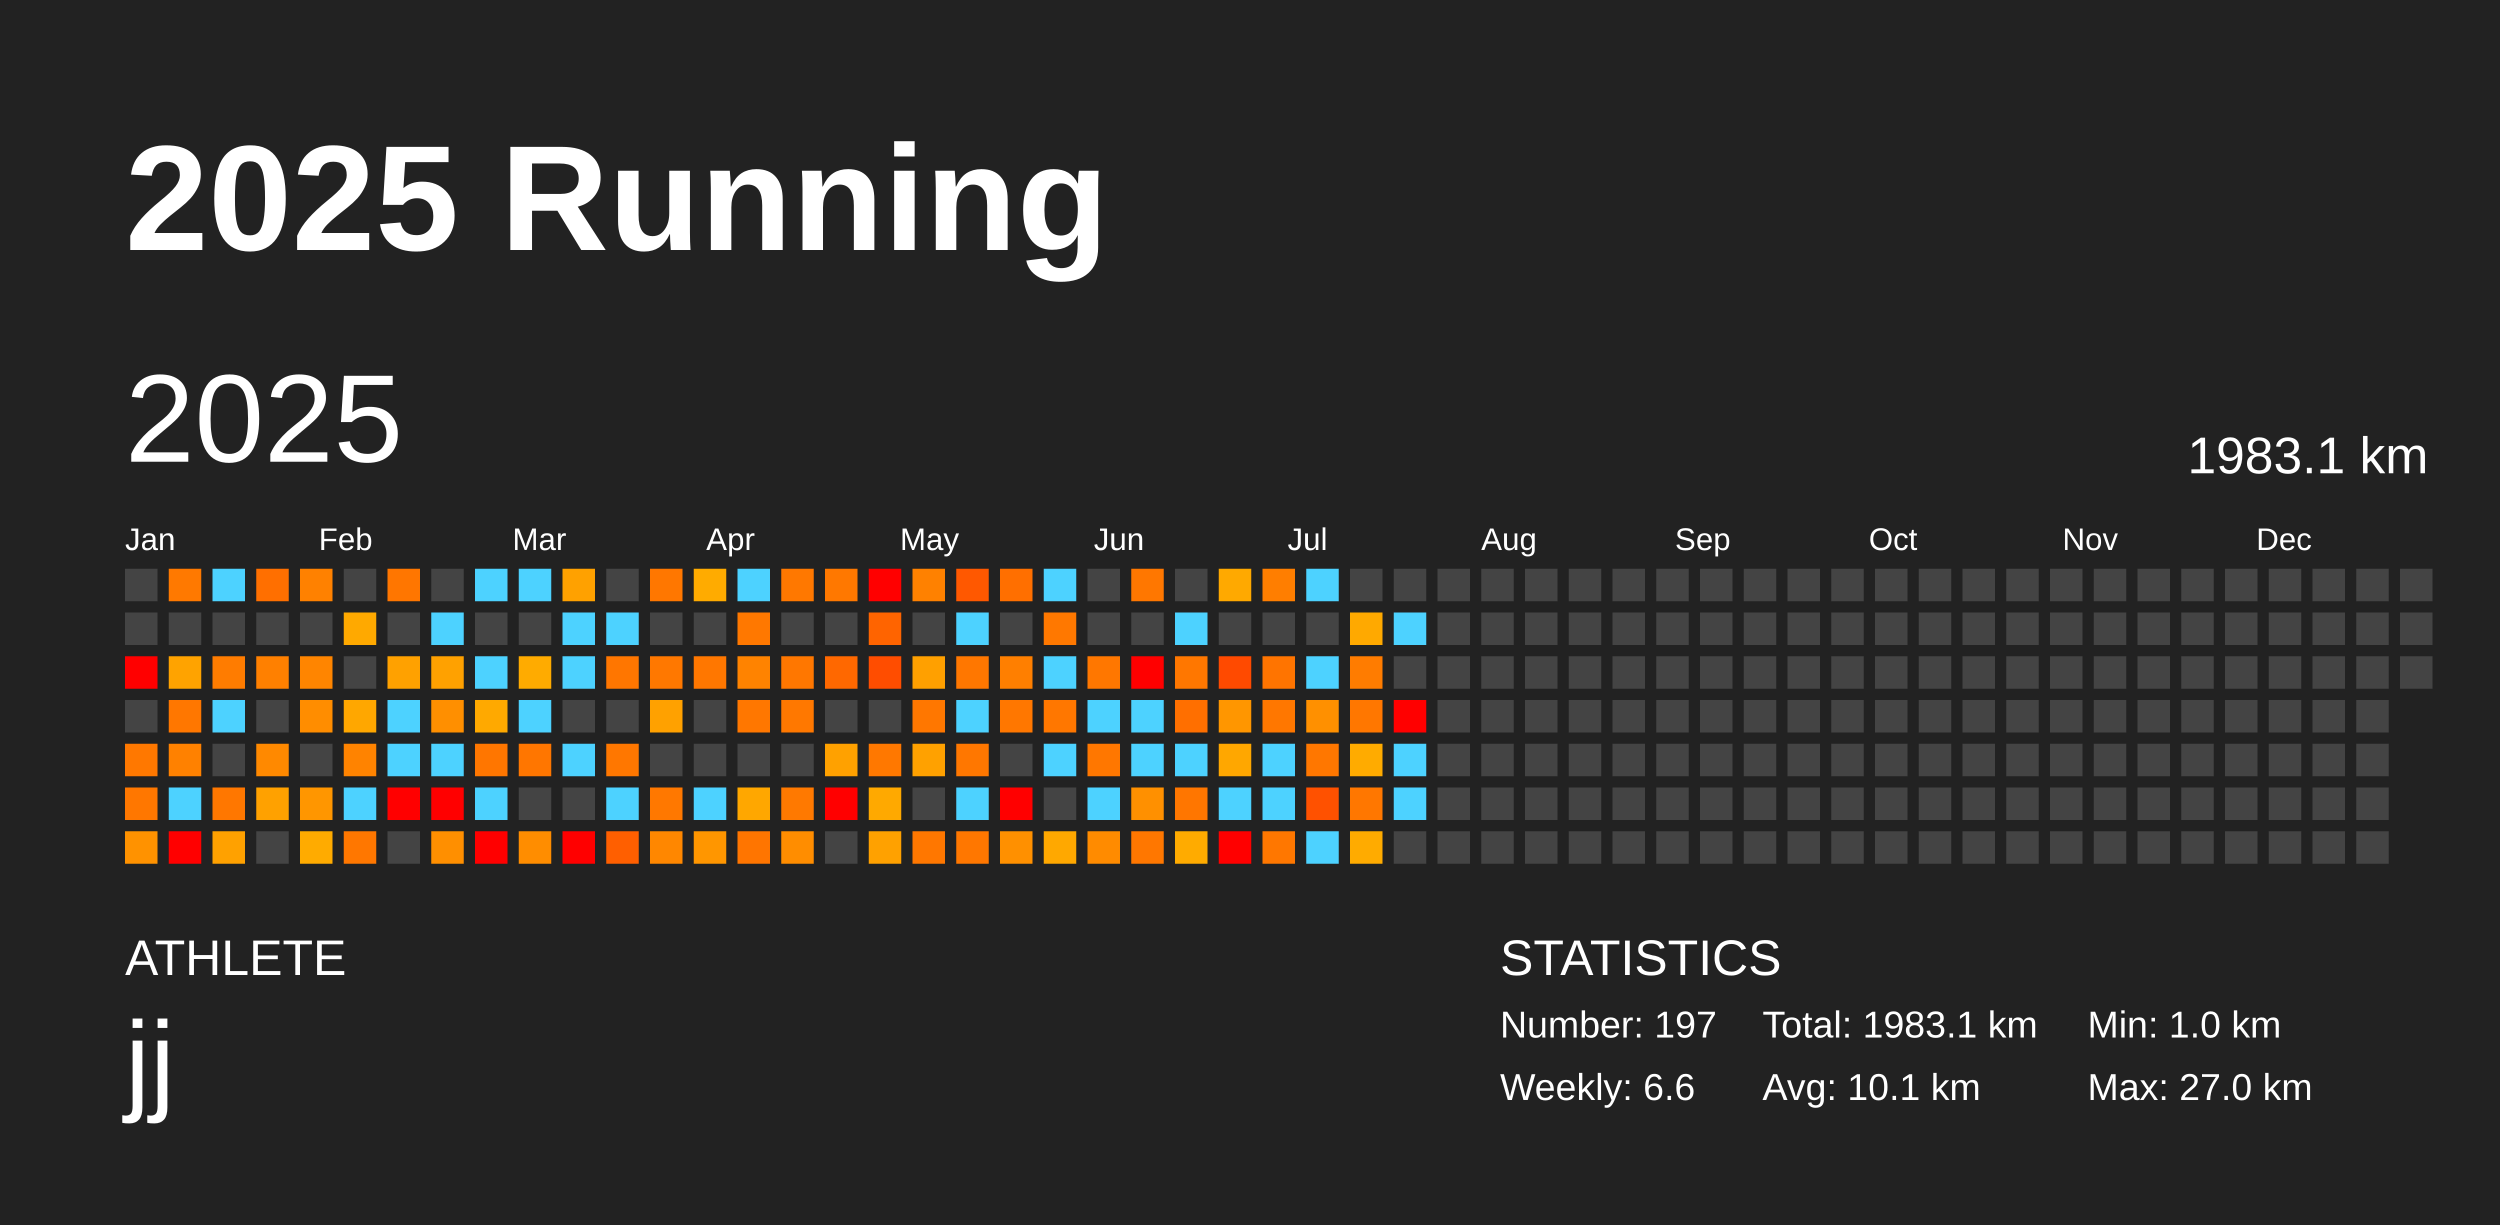
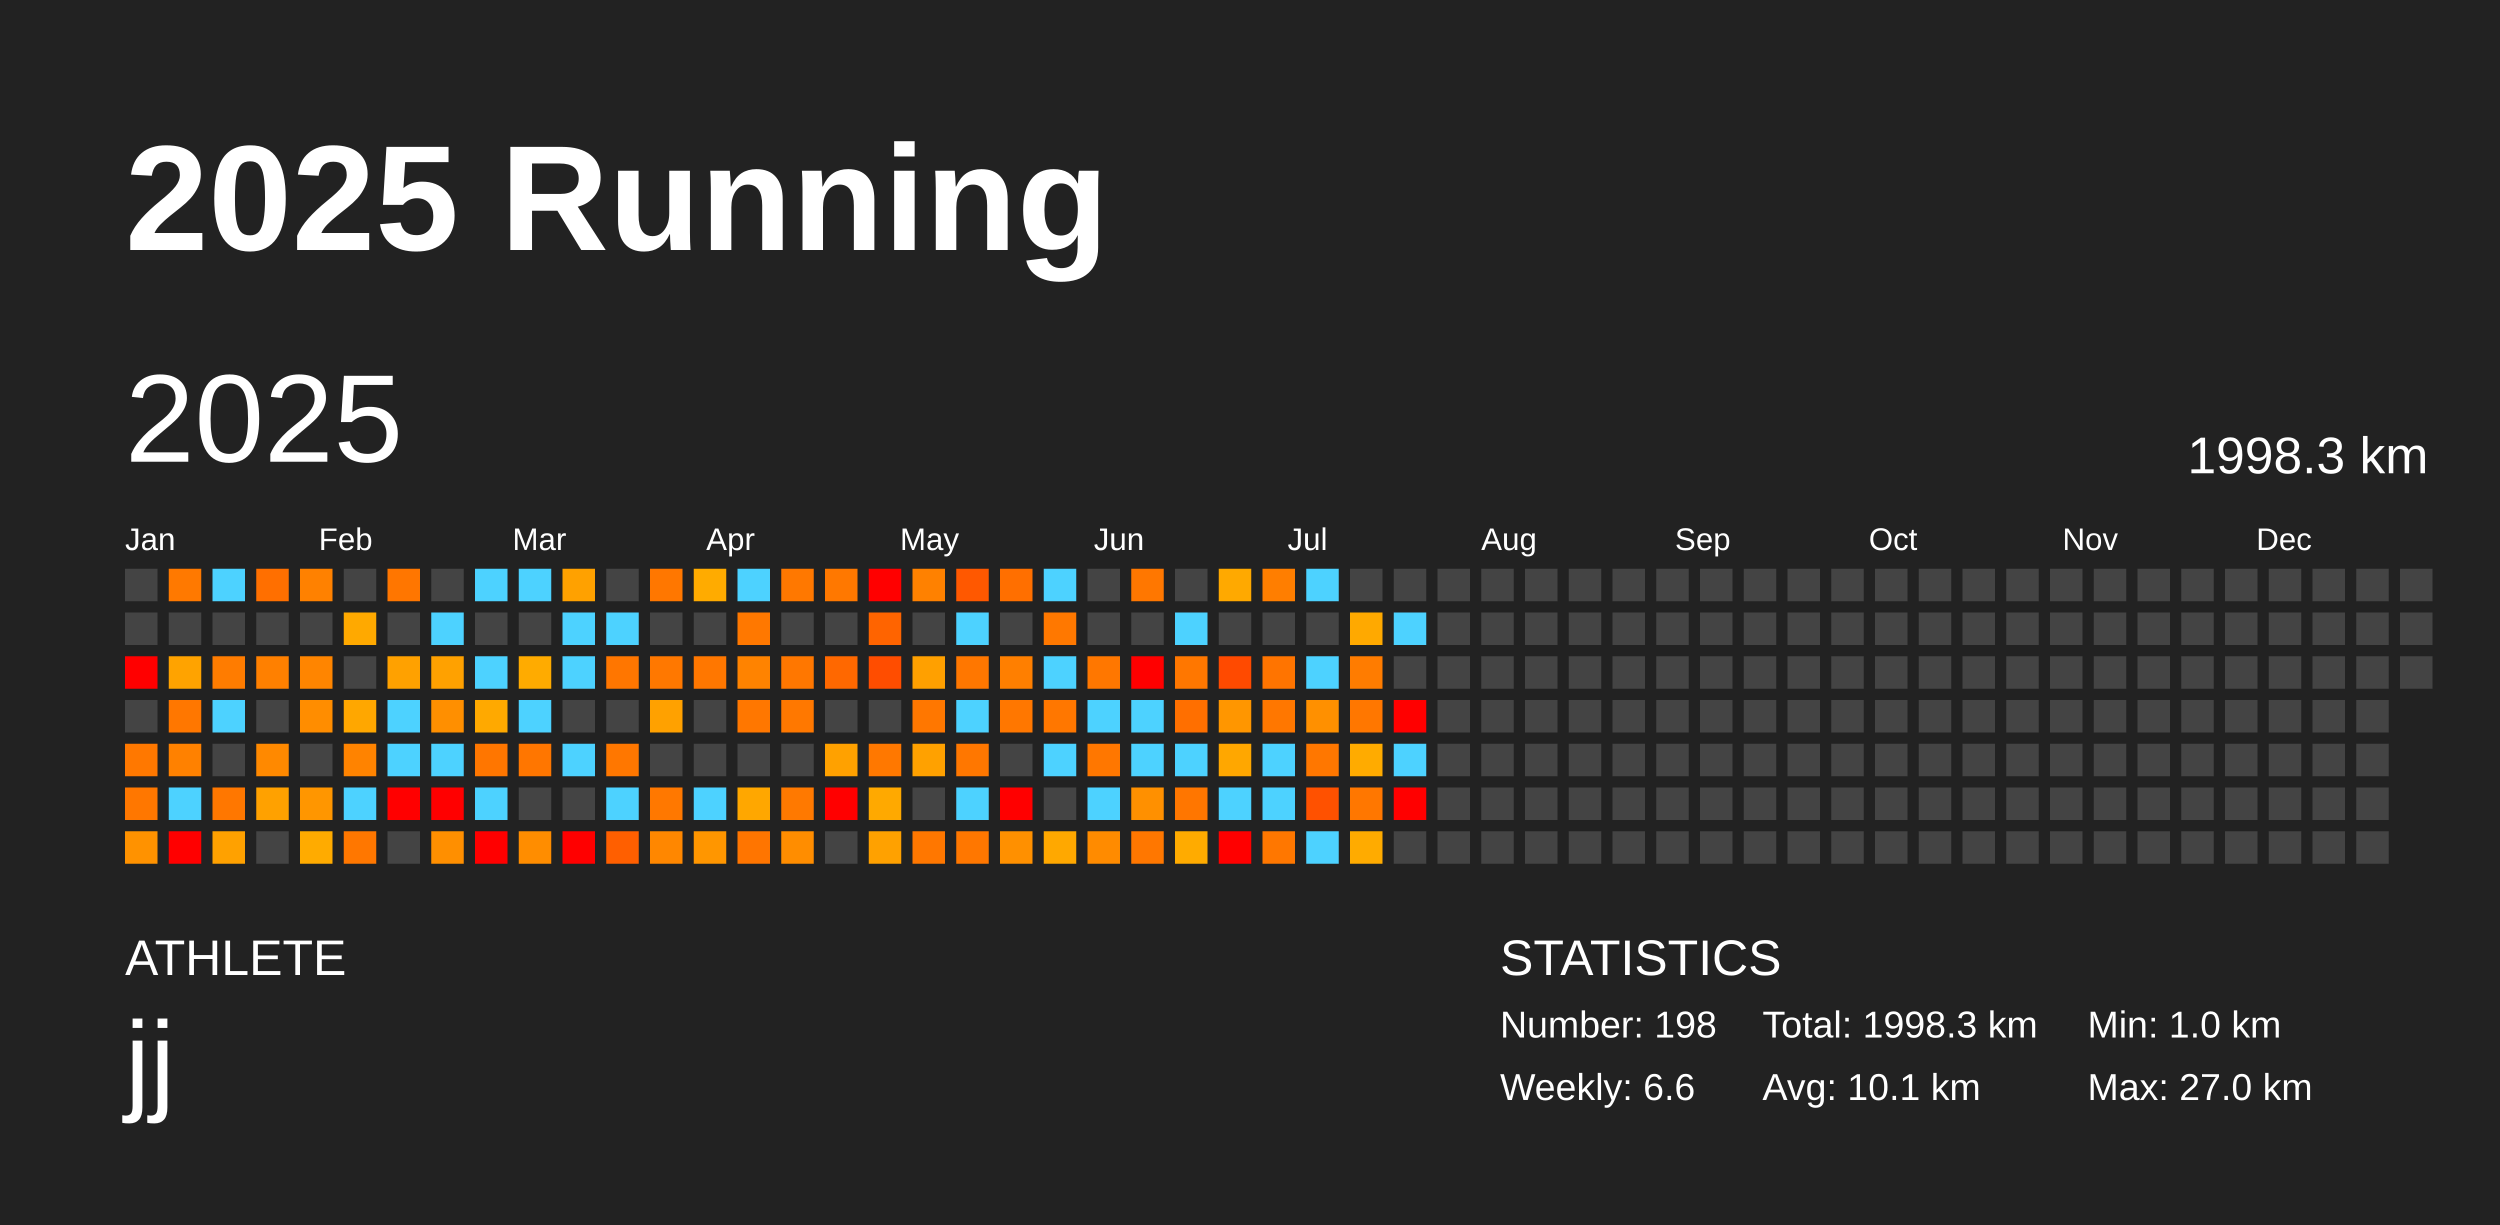
<svg xmlns="http://www.w3.org/2000/svg" baseProfile="full" height="98mm" version="1.1" viewBox="0,0,200,98" width="200mm">
  <defs />
  <rect fill="#222222" height="98" width="200" x="0" y="0" />
  <text fill="#FFFFFF" style="font-size:12px; font-family:Arial; font-weight:bold;" x="10" y="20">2025 Running</text>
  <text fill="#FFFFFF" style="font-size:4px; font-family:Arial" x="10" y="78">ATHLETE</text>
  <text fill="#FFFFFF" style="font-size:9px; font-family:Arial" x="10" y="88">jj</text>
  <text fill="#FFFFFF" style="font-size:4px; font-family:Arial" x="120" y="78">STATISTICS</text>
-   <text fill="#FFFFFF" style="font-size:3px; font-family:Arial" x="120" y="83">Number: 197</text>
+   <text fill="#FFFFFF" style="font-size:3px; font-family:Arial" x="120" y="83">Number: 198</text>
  <text fill="#FFFFFF" style="font-size:3px; font-family:Arial" x="120" y="88">Weekly: 6.6</text>
-   <text fill="#FFFFFF" style="font-size:3px; font-family:Arial" x="141" y="83">Total: 1983.1 km</text>
+   <text fill="#FFFFFF" style="font-size:3px; font-family:Arial" x="141" y="83">Total: 1998.3 km</text>
  <text fill="#FFFFFF" style="font-size:3px; font-family:Arial" x="141" y="88">Avg: 10.1 km</text>
  <text fill="#FFFFFF" style="font-size:3px; font-family:Arial" x="167" y="83">Min: 1.0 km</text>
  <text fill="#FFFFFF" style="font-size:3px; font-family:Arial" x="167" y="88">Max: 27.0 km</text>
  <text dominant-baseline="hanging" fill="#FFFFFF" style="font-size:10.0px; font-family:Arial;" x="10" y="30">2025</text>
-   <text dominant-baseline="hanging" fill="#FFFFFF" style="font-size:4.125px; font-family:Arial;" x="175" y="35">1983.1 km</text>
+   <text dominant-baseline="hanging" fill="#FFFFFF" style="font-size:4.125px; font-family:Arial;" x="175" y="35">1998.3 km</text>
  <text fill="#FFFFFF" style="font-size:2.5px; font-family:Arial" x="10.0" y="44">Jan</text>
  <text fill="#FFFFFF" style="font-size:2.5px; font-family:Arial" x="25.5" y="44">Feb</text>
  <text fill="#FFFFFF" style="font-size:2.5px; font-family:Arial" x="41.0" y="44">Mar</text>
  <text fill="#FFFFFF" style="font-size:2.5px; font-family:Arial" x="56.5" y="44">Apr</text>
  <text fill="#FFFFFF" style="font-size:2.5px; font-family:Arial" x="72.0" y="44">May</text>
  <text fill="#FFFFFF" style="font-size:2.5px; font-family:Arial" x="87.5" y="44">Jun</text>
  <text fill="#FFFFFF" style="font-size:2.5px; font-family:Arial" x="103.0" y="44">Jul</text>
  <text fill="#FFFFFF" style="font-size:2.5px; font-family:Arial" x="118.5" y="44">Aug</text>
  <text fill="#FFFFFF" style="font-size:2.5px; font-family:Arial" x="134.0" y="44">Sep</text>
  <text fill="#FFFFFF" style="font-size:2.5px; font-family:Arial" x="149.5" y="44">Oct</text>
  <text fill="#FFFFFF" style="font-size:2.5px; font-family:Arial" x="165.0" y="44">Nov</text>
  <text fill="#FFFFFF" style="font-size:2.5px; font-family:Arial" x="180.5" y="44">Dec</text>
  <rect fill="#444444" height="2.6" width="2.6" x="10.0" y="45.5" />
  <rect fill="#444444" height="2.6" width="2.6" x="10.0" y="49.0" />
  <rect fill="red" height="2.6" width="2.6" x="10.0" y="52.5" />
  <rect fill="#444444" height="2.6" width="2.6" x="10.0" y="56.0" />
  <rect fill="#ff7800" height="2.6" width="2.6" x="10.0" y="59.5" />
  <rect fill="#ff7700" height="2.6" width="2.6" x="10.0" y="63.0" />
  <rect fill="#ff9200" height="2.6" width="2.6" x="10.0" y="66.5" />
  <rect fill="#ff7900" height="2.6" width="2.6" x="13.5" y="45.5" />
  <rect fill="#444444" height="2.6" width="2.6" x="13.5" y="49.0" />
  <rect fill="#ffa300" height="2.6" width="2.6" x="13.5" y="52.5" />
  <rect fill="#ff7700" height="2.6" width="2.6" x="13.5" y="56.0" />
  <rect fill="#ff8100" height="2.6" width="2.6" x="13.5" y="59.5" />
  <rect fill="#4dd2ff" height="2.6" width="2.6" x="13.5" y="63.0" />
  <rect fill="red" height="2.6" width="2.6" x="13.5" y="66.5" />
  <rect fill="#4dd2ff" height="2.6" width="2.6" x="17.0" y="45.5" />
  <rect fill="#444444" height="2.6" width="2.6" x="17.0" y="49.0" />
  <rect fill="#ff7c00" height="2.6" width="2.6" x="17.0" y="52.5" />
  <rect fill="#4dd2ff" height="2.6" width="2.6" x="17.0" y="56.0" />
  <rect fill="#444444" height="2.6" width="2.6" x="17.0" y="59.5" />
  <rect fill="#ff7700" height="2.6" width="2.6" x="17.0" y="63.0" />
  <rect fill="#ffa100" height="2.6" width="2.6" x="17.0" y="66.5" />
  <rect fill="#ff6f00" height="2.6" width="2.6" x="20.5" y="45.5" />
  <rect fill="#444444" height="2.6" width="2.6" x="20.5" y="49.0" />
  <rect fill="#ff8000" height="2.6" width="2.6" x="20.5" y="52.5" />
  <rect fill="#444444" height="2.6" width="2.6" x="20.5" y="56.0" />
  <rect fill="#ff8900" height="2.6" width="2.6" x="20.5" y="59.5" />
  <rect fill="#ffa100" height="2.6" width="2.6" x="20.5" y="63.0" />
  <rect fill="#444444" height="2.6" width="2.6" x="20.5" y="66.5" />
  <rect fill="#ff8100" height="2.6" width="2.6" x="24.0" y="45.5" />
  <rect fill="#444444" height="2.6" width="2.6" x="24.0" y="49.0" />
  <rect fill="#ff8500" height="2.6" width="2.6" x="24.0" y="52.5" />
  <rect fill="#ff8d00" height="2.6" width="2.6" x="24.0" y="56.0" />
  <rect fill="#444444" height="2.6" width="2.6" x="24.0" y="59.5" />
  <rect fill="#ff9600" height="2.6" width="2.6" x="24.0" y="63.0" />
  <rect fill="#ffab00" height="2.6" width="2.6" x="24.0" y="66.5" />
  <rect fill="#444444" height="2.6" width="2.6" x="27.5" y="45.5" />
  <rect fill="#ffa900" height="2.6" width="2.6" x="27.5" y="49.0" />
  <rect fill="#444444" height="2.6" width="2.6" x="27.5" y="52.5" />
  <rect fill="#ffa700" height="2.6" width="2.6" x="27.5" y="56.0" />
  <rect fill="#ff8300" height="2.6" width="2.6" x="27.5" y="59.5" />
  <rect fill="#4dd2ff" height="2.6" width="2.6" x="27.5" y="63.0" />
  <rect fill="#ff7700" height="2.6" width="2.6" x="27.5" y="66.5" />
  <rect fill="#ff7600" height="2.6" width="2.6" x="31.0" y="45.5" />
  <rect fill="#444444" height="2.6" width="2.6" x="31.0" y="49.0" />
  <rect fill="#ffa100" height="2.6" width="2.6" x="31.0" y="52.5" />
  <rect fill="#4dd2ff" height="2.6" width="2.6" x="31.0" y="56.0" />
  <rect fill="#4dd2ff" height="2.6" width="2.6" x="31.0" y="59.5" />
  <rect fill="red" height="2.6" width="2.6" x="31.0" y="63.0" />
  <rect fill="#444444" height="2.6" width="2.6" x="31.0" y="66.5" />
  <rect fill="#444444" height="2.6" width="2.6" x="34.5" y="45.5" />
  <rect fill="#4dd2ff" height="2.6" width="2.6" x="34.5" y="49.0" />
  <rect fill="#ffa100" height="2.6" width="2.6" x="34.5" y="52.5" />
  <rect fill="#ff8f00" height="2.6" width="2.6" x="34.5" y="56.0" />
  <rect fill="#4dd2ff" height="2.6" width="2.6" x="34.5" y="59.5" />
  <rect fill="red" height="2.6" width="2.6" x="34.5" y="63.0" />
  <rect fill="#ff8f00" height="2.6" width="2.6" x="34.5" y="66.5" />
  <rect fill="#4dd2ff" height="2.6" width="2.6" x="38.0" y="45.5" />
  <rect fill="#444444" height="2.6" width="2.6" x="38.0" y="49.0" />
  <rect fill="#4dd2ff" height="2.6" width="2.6" x="38.0" y="52.5" />
  <rect fill="#ffa900" height="2.6" width="2.6" x="38.0" y="56.0" />
  <rect fill="#ff7600" height="2.6" width="2.6" x="38.0" y="59.5" />
  <rect fill="#4dd2ff" height="2.6" width="2.6" x="38.0" y="63.0" />
  <rect fill="red" height="2.6" width="2.6" x="38.0" y="66.5" />
  <rect fill="#4dd2ff" height="2.6" width="2.6" x="41.5" y="45.5" />
  <rect fill="#444444" height="2.6" width="2.6" x="41.5" y="49.0" />
  <rect fill="#ffab00" height="2.6" width="2.6" x="41.5" y="52.5" />
  <rect fill="#4dd2ff" height="2.6" width="2.6" x="41.5" y="56.0" />
  <rect fill="#ff7600" height="2.6" width="2.6" x="41.5" y="59.5" />
  <rect fill="#444444" height="2.6" width="2.6" x="41.5" y="63.0" />
  <rect fill="#ff8d00" height="2.6" width="2.6" x="41.5" y="66.5" />
  <rect fill="#ffa100" height="2.6" width="2.6" x="45.0" y="45.5" />
  <rect fill="#4dd2ff" height="2.6" width="2.6" x="45.0" y="49.0" />
  <rect fill="#4dd2ff" height="2.6" width="2.6" x="45.0" y="52.5" />
  <rect fill="#444444" height="2.6" width="2.6" x="45.0" y="56.0" />
  <rect fill="#4dd2ff" height="2.6" width="2.6" x="45.0" y="59.5" />
  <rect fill="#444444" height="2.6" width="2.6" x="45.0" y="63.0" />
  <rect fill="red" height="2.6" width="2.6" x="45.0" y="66.5" />
  <rect fill="#444444" height="2.6" width="2.6" x="48.5" y="45.5" />
  <rect fill="#4dd2ff" height="2.6" width="2.6" x="48.5" y="49.0" />
  <rect fill="#ff7600" height="2.6" width="2.6" x="48.5" y="52.5" />
  <rect fill="#444444" height="2.6" width="2.6" x="48.5" y="56.0" />
  <rect fill="#ff7700" height="2.6" width="2.6" x="48.5" y="59.5" />
  <rect fill="#4dd2ff" height="2.6" width="2.6" x="48.5" y="63.0" />
  <rect fill="#ff5f00" height="2.6" width="2.6" x="48.5" y="66.5" />
  <rect fill="#ff7700" height="2.6" width="2.6" x="52.0" y="45.5" />
  <rect fill="#444444" height="2.6" width="2.6" x="52.0" y="49.0" />
  <rect fill="#ff7800" height="2.6" width="2.6" x="52.0" y="52.5" />
  <rect fill="#ffa100" height="2.6" width="2.6" x="52.0" y="56.0" />
  <rect fill="#444444" height="2.6" width="2.6" x="52.0" y="59.5" />
  <rect fill="#ff7800" height="2.6" width="2.6" x="52.0" y="63.0" />
  <rect fill="#ff8700" height="2.6" width="2.6" x="52.0" y="66.5" />
  <rect fill="#ffab00" height="2.6" width="2.6" x="55.5" y="45.5" />
  <rect fill="#444444" height="2.6" width="2.6" x="55.5" y="49.0" />
  <rect fill="#ff7700" height="2.6" width="2.6" x="55.5" y="52.5" />
  <rect fill="#444444" height="2.6" width="2.6" x="55.5" y="56.0" />
  <rect fill="#444444" height="2.6" width="2.6" x="55.5" y="59.5" />
  <rect fill="#4dd2ff" height="2.6" width="2.6" x="55.5" y="63.0" />
  <rect fill="#ff9600" height="2.6" width="2.6" x="55.5" y="66.5" />
  <rect fill="#4dd2ff" height="2.6" width="2.6" x="59.0" y="45.5" />
  <rect fill="#ff7800" height="2.6" width="2.6" x="59.0" y="49.0" />
  <rect fill="#ff8300" height="2.6" width="2.6" x="59.0" y="52.5" />
  <rect fill="#ff7700" height="2.6" width="2.6" x="59.0" y="56.0" />
  <rect fill="#444444" height="2.6" width="2.6" x="59.0" y="59.5" />
  <rect fill="#ffa700" height="2.6" width="2.6" x="59.0" y="63.0" />
  <rect fill="#ff7500" height="2.6" width="2.6" x="59.0" y="66.5" />
  <rect fill="#ff7800" height="2.6" width="2.6" x="62.5" y="45.5" />
  <rect fill="#444444" height="2.6" width="2.6" x="62.5" y="49.0" />
  <rect fill="#ff7700" height="2.6" width="2.6" x="62.5" y="52.5" />
  <rect fill="#ff7800" height="2.6" width="2.6" x="62.5" y="56.0" />
  <rect fill="#444444" height="2.6" width="2.6" x="62.5" y="59.5" />
  <rect fill="#ff7900" height="2.6" width="2.6" x="62.5" y="63.0" />
  <rect fill="#ff8d00" height="2.6" width="2.6" x="62.5" y="66.5" />
  <rect fill="#ff7800" height="2.6" width="2.6" x="66.0" y="45.5" />
  <rect fill="#444444" height="2.6" width="2.6" x="66.0" y="49.0" />
  <rect fill="#ff6800" height="2.6" width="2.6" x="66.0" y="52.5" />
  <rect fill="#444444" height="2.6" width="2.6" x="66.0" y="56.0" />
  <rect fill="#ffa100" height="2.6" width="2.6" x="66.0" y="59.5" />
  <rect fill="red" height="2.6" width="2.6" x="66.0" y="63.0" />
  <rect fill="#444444" height="2.6" width="2.6" x="66.0" y="66.5" />
  <rect fill="red" height="2.6" width="2.6" x="69.5" y="45.5" />
  <rect fill="#ff6400" height="2.6" width="2.6" x="69.5" y="49.0" />
  <rect fill="#ff4d00" height="2.6" width="2.6" x="69.5" y="52.5" />
  <rect fill="#444444" height="2.6" width="2.6" x="69.5" y="56.0" />
  <rect fill="#ff7800" height="2.6" width="2.6" x="69.5" y="59.5" />
  <rect fill="#ffa900" height="2.6" width="2.6" x="69.5" y="63.0" />
  <rect fill="#ffa100" height="2.6" width="2.6" x="69.5" y="66.5" />
  <rect fill="#ff8100" height="2.6" width="2.6" x="73.0" y="45.5" />
  <rect fill="#444444" height="2.6" width="2.6" x="73.0" y="49.0" />
  <rect fill="#ffa000" height="2.6" width="2.6" x="73.0" y="52.5" />
  <rect fill="#ff7700" height="2.6" width="2.6" x="73.0" y="56.0" />
  <rect fill="#ffa100" height="2.6" width="2.6" x="73.0" y="59.5" />
  <rect fill="#444444" height="2.6" width="2.6" x="73.0" y="63.0" />
  <rect fill="#ff7700" height="2.6" width="2.6" x="73.0" y="66.5" />
  <rect fill="#ff5800" height="2.6" width="2.6" x="76.5" y="45.5" />
  <rect fill="#4dd2ff" height="2.6" width="2.6" x="76.5" y="49.0" />
  <rect fill="#ff7700" height="2.6" width="2.6" x="76.5" y="52.5" />
  <rect fill="#4dd2ff" height="2.6" width="2.6" x="76.5" y="56.0" />
  <rect fill="#ff7700" height="2.6" width="2.6" x="76.5" y="59.5" />
  <rect fill="#4dd2ff" height="2.6" width="2.6" x="76.5" y="63.0" />
  <rect fill="#ff7700" height="2.6" width="2.6" x="76.5" y="66.5" />
  <rect fill="#ff6f00" height="2.6" width="2.6" x="80.0" y="45.5" />
  <rect fill="#444444" height="2.6" width="2.6" x="80.0" y="49.0" />
  <rect fill="#ff7f00" height="2.6" width="2.6" x="80.0" y="52.5" />
  <rect fill="#ff7700" height="2.6" width="2.6" x="80.0" y="56.0" />
  <rect fill="#444444" height="2.6" width="2.6" x="80.0" y="59.5" />
  <rect fill="red" height="2.6" width="2.6" x="80.0" y="63.0" />
  <rect fill="#ff9000" height="2.6" width="2.6" x="80.0" y="66.5" />
  <rect fill="#4dd2ff" height="2.6" width="2.6" x="83.5" y="45.5" />
  <rect fill="#ff7800" height="2.6" width="2.6" x="83.5" y="49.0" />
  <rect fill="#4dd2ff" height="2.6" width="2.6" x="83.5" y="52.5" />
  <rect fill="#ff7700" height="2.6" width="2.6" x="83.5" y="56.0" />
  <rect fill="#4dd2ff" height="2.6" width="2.6" x="83.5" y="59.5" />
  <rect fill="#444444" height="2.6" width="2.6" x="83.5" y="63.0" />
  <rect fill="#ffa800" height="2.6" width="2.6" x="83.5" y="66.5" />
  <rect fill="#444444" height="2.6" width="2.6" x="87.0" y="45.5" />
  <rect fill="#444444" height="2.6" width="2.6" x="87.0" y="49.0" />
  <rect fill="#ff7700" height="2.6" width="2.6" x="87.0" y="52.5" />
  <rect fill="#4dd2ff" height="2.6" width="2.6" x="87.0" y="56.0" />
  <rect fill="#ff7700" height="2.6" width="2.6" x="87.0" y="59.5" />
  <rect fill="#4dd2ff" height="2.6" width="2.6" x="87.0" y="63.0" />
  <rect fill="#ff8b00" height="2.6" width="2.6" x="87.0" y="66.5" />
  <rect fill="#ff7700" height="2.6" width="2.6" x="90.5" y="45.5" />
  <rect fill="#444444" height="2.6" width="2.6" x="90.5" y="49.0" />
  <rect fill="red" height="2.6" width="2.6" x="90.5" y="52.5" />
  <rect fill="#4dd2ff" height="2.6" width="2.6" x="90.5" y="56.0" />
  <rect fill="#4dd2ff" height="2.6" width="2.6" x="90.5" y="59.5" />
  <rect fill="#ff9000" height="2.6" width="2.6" x="90.5" y="63.0" />
  <rect fill="#ff7700" height="2.6" width="2.6" x="90.5" y="66.5" />
  <rect fill="#444444" height="2.6" width="2.6" x="94.0" y="45.5" />
  <rect fill="#4dd2ff" height="2.6" width="2.6" x="94.0" y="49.0" />
  <rect fill="#ff7700" height="2.6" width="2.6" x="94.0" y="52.5" />
  <rect fill="#ff6f00" height="2.6" width="2.6" x="94.0" y="56.0" />
  <rect fill="#4dd2ff" height="2.6" width="2.6" x="94.0" y="59.5" />
  <rect fill="#ff7600" height="2.6" width="2.6" x="94.0" y="63.0" />
  <rect fill="#ffab00" height="2.6" width="2.6" x="94.0" y="66.5" />
  <rect fill="#ffa900" height="2.6" width="2.6" x="97.5" y="45.5" />
  <rect fill="#444444" height="2.6" width="2.6" x="97.5" y="49.0" />
  <rect fill="#ff4a00" height="2.6" width="2.6" x="97.5" y="52.5" />
  <rect fill="#ff9600" height="2.6" width="2.6" x="97.5" y="56.0" />
  <rect fill="#ffa700" height="2.6" width="2.6" x="97.5" y="59.5" />
  <rect fill="#4dd2ff" height="2.6" width="2.6" x="97.5" y="63.0" />
  <rect fill="red" height="2.6" width="2.6" x="97.5" y="66.5" />
  <rect fill="#ff7e00" height="2.6" width="2.6" x="101.0" y="45.5" />
  <rect fill="#444444" height="2.6" width="2.6" x="101.0" y="49.0" />
  <rect fill="#ff7400" height="2.6" width="2.6" x="101.0" y="52.5" />
  <rect fill="#ff7700" height="2.6" width="2.6" x="101.0" y="56.0" />
  <rect fill="#4dd2ff" height="2.6" width="2.6" x="101.0" y="59.5" />
  <rect fill="#4dd2ff" height="2.6" width="2.6" x="101.0" y="63.0" />
  <rect fill="#ff7700" height="2.6" width="2.6" x="101.0" y="66.5" />
  <rect fill="#4dd2ff" height="2.6" width="2.6" x="104.5" y="45.5" />
  <rect fill="#444444" height="2.6" width="2.6" x="104.5" y="49.0" />
  <rect fill="#4dd2ff" height="2.6" width="2.6" x="104.5" y="52.5" />
  <rect fill="#ff9000" height="2.6" width="2.6" x="104.5" y="56.0" />
  <rect fill="#ff7700" height="2.6" width="2.6" x="104.5" y="59.5" />
  <rect fill="#ff5100" height="2.6" width="2.6" x="104.5" y="63.0" />
  <rect fill="#4dd2ff" height="2.6" width="2.6" x="104.5" y="66.5" />
  <rect fill="#444444" height="2.6" width="2.6" x="108.0" y="45.5" />
  <rect fill="#ffa900" height="2.6" width="2.6" x="108.0" y="49.0" />
  <rect fill="#ff7c00" height="2.6" width="2.6" x="108.0" y="52.5" />
  <rect fill="#ff7700" height="2.6" width="2.6" x="108.0" y="56.0" />
  <rect fill="#ffab00" height="2.6" width="2.6" x="108.0" y="59.5" />
  <rect fill="#ff7700" height="2.6" width="2.6" x="108.0" y="63.0" />
  <rect fill="#ffab00" height="2.6" width="2.6" x="108.0" y="66.5" />
  <rect fill="#444444" height="2.6" width="2.6" x="111.5" y="45.5" />
  <rect fill="#4dd2ff" height="2.6" width="2.6" x="111.5" y="49.0" />
  <rect fill="#444444" height="2.6" width="2.6" x="111.5" y="52.5" />
  <rect fill="red" height="2.6" width="2.6" x="111.5" y="56.0" />
  <rect fill="#4dd2ff" height="2.6" width="2.6" x="111.5" y="59.5" />
-   <rect fill="#4dd2ff" height="2.6" width="2.6" x="111.5" y="63.0" />
+   <rect fill="red" height="2.6" width="2.6" x="111.5" y="63.0" />
  <rect fill="#444444" height="2.6" width="2.6" x="111.5" y="66.5" />
  <rect fill="#444444" height="2.6" width="2.6" x="115.0" y="45.5" />
  <rect fill="#444444" height="2.6" width="2.6" x="115.0" y="49.0" />
  <rect fill="#444444" height="2.6" width="2.6" x="115.0" y="52.5" />
  <rect fill="#444444" height="2.6" width="2.6" x="115.0" y="56.0" />
  <rect fill="#444444" height="2.6" width="2.6" x="115.0" y="59.5" />
  <rect fill="#444444" height="2.6" width="2.6" x="115.0" y="63.0" />
  <rect fill="#444444" height="2.6" width="2.6" x="115.0" y="66.5" />
  <rect fill="#444444" height="2.6" width="2.6" x="118.5" y="45.5" />
  <rect fill="#444444" height="2.6" width="2.6" x="118.5" y="49.0" />
  <rect fill="#444444" height="2.6" width="2.6" x="118.5" y="52.5" />
  <rect fill="#444444" height="2.6" width="2.6" x="118.5" y="56.0" />
  <rect fill="#444444" height="2.6" width="2.6" x="118.5" y="59.5" />
  <rect fill="#444444" height="2.6" width="2.6" x="118.5" y="63.0" />
  <rect fill="#444444" height="2.6" width="2.6" x="118.5" y="66.5" />
  <rect fill="#444444" height="2.6" width="2.6" x="122.0" y="45.5" />
  <rect fill="#444444" height="2.6" width="2.6" x="122.0" y="49.0" />
  <rect fill="#444444" height="2.6" width="2.6" x="122.0" y="52.5" />
  <rect fill="#444444" height="2.6" width="2.6" x="122.0" y="56.0" />
  <rect fill="#444444" height="2.6" width="2.6" x="122.0" y="59.5" />
  <rect fill="#444444" height="2.6" width="2.6" x="122.0" y="63.0" />
  <rect fill="#444444" height="2.6" width="2.6" x="122.0" y="66.5" />
  <rect fill="#444444" height="2.6" width="2.6" x="125.5" y="45.5" />
  <rect fill="#444444" height="2.6" width="2.6" x="125.5" y="49.0" />
  <rect fill="#444444" height="2.6" width="2.6" x="125.5" y="52.5" />
  <rect fill="#444444" height="2.6" width="2.6" x="125.5" y="56.0" />
  <rect fill="#444444" height="2.6" width="2.6" x="125.5" y="59.5" />
  <rect fill="#444444" height="2.6" width="2.6" x="125.5" y="63.0" />
  <rect fill="#444444" height="2.6" width="2.6" x="125.5" y="66.5" />
  <rect fill="#444444" height="2.6" width="2.6" x="129.0" y="45.5" />
  <rect fill="#444444" height="2.6" width="2.6" x="129.0" y="49.0" />
  <rect fill="#444444" height="2.6" width="2.6" x="129.0" y="52.5" />
  <rect fill="#444444" height="2.6" width="2.6" x="129.0" y="56.0" />
  <rect fill="#444444" height="2.6" width="2.6" x="129.0" y="59.5" />
  <rect fill="#444444" height="2.6" width="2.6" x="129.0" y="63.0" />
  <rect fill="#444444" height="2.6" width="2.6" x="129.0" y="66.5" />
  <rect fill="#444444" height="2.6" width="2.6" x="132.5" y="45.5" />
  <rect fill="#444444" height="2.6" width="2.6" x="132.5" y="49.0" />
  <rect fill="#444444" height="2.6" width="2.6" x="132.5" y="52.5" />
  <rect fill="#444444" height="2.6" width="2.6" x="132.5" y="56.0" />
  <rect fill="#444444" height="2.6" width="2.6" x="132.5" y="59.5" />
  <rect fill="#444444" height="2.6" width="2.6" x="132.5" y="63.0" />
  <rect fill="#444444" height="2.6" width="2.6" x="132.5" y="66.5" />
  <rect fill="#444444" height="2.6" width="2.6" x="136.0" y="45.5" />
  <rect fill="#444444" height="2.6" width="2.6" x="136.0" y="49.0" />
  <rect fill="#444444" height="2.6" width="2.6" x="136.0" y="52.5" />
  <rect fill="#444444" height="2.6" width="2.6" x="136.0" y="56.0" />
  <rect fill="#444444" height="2.6" width="2.6" x="136.0" y="59.5" />
  <rect fill="#444444" height="2.6" width="2.6" x="136.0" y="63.0" />
  <rect fill="#444444" height="2.6" width="2.6" x="136.0" y="66.5" />
  <rect fill="#444444" height="2.6" width="2.6" x="139.5" y="45.5" />
  <rect fill="#444444" height="2.6" width="2.6" x="139.5" y="49.0" />
  <rect fill="#444444" height="2.6" width="2.6" x="139.5" y="52.5" />
  <rect fill="#444444" height="2.6" width="2.6" x="139.5" y="56.0" />
  <rect fill="#444444" height="2.6" width="2.6" x="139.5" y="59.5" />
  <rect fill="#444444" height="2.6" width="2.6" x="139.5" y="63.0" />
  <rect fill="#444444" height="2.6" width="2.6" x="139.5" y="66.5" />
  <rect fill="#444444" height="2.6" width="2.6" x="143.0" y="45.5" />
  <rect fill="#444444" height="2.6" width="2.6" x="143.0" y="49.0" />
  <rect fill="#444444" height="2.6" width="2.6" x="143.0" y="52.5" />
  <rect fill="#444444" height="2.6" width="2.6" x="143.0" y="56.0" />
  <rect fill="#444444" height="2.6" width="2.6" x="143.0" y="59.5" />
  <rect fill="#444444" height="2.6" width="2.6" x="143.0" y="63.0" />
  <rect fill="#444444" height="2.6" width="2.6" x="143.0" y="66.5" />
  <rect fill="#444444" height="2.6" width="2.6" x="146.5" y="45.5" />
  <rect fill="#444444" height="2.6" width="2.6" x="146.5" y="49.0" />
  <rect fill="#444444" height="2.6" width="2.6" x="146.5" y="52.5" />
  <rect fill="#444444" height="2.6" width="2.6" x="146.5" y="56.0" />
  <rect fill="#444444" height="2.6" width="2.6" x="146.5" y="59.5" />
  <rect fill="#444444" height="2.6" width="2.6" x="146.5" y="63.0" />
  <rect fill="#444444" height="2.6" width="2.6" x="146.5" y="66.5" />
  <rect fill="#444444" height="2.6" width="2.6" x="150.0" y="45.5" />
  <rect fill="#444444" height="2.6" width="2.6" x="150.0" y="49.0" />
  <rect fill="#444444" height="2.6" width="2.6" x="150.0" y="52.5" />
  <rect fill="#444444" height="2.6" width="2.6" x="150.0" y="56.0" />
  <rect fill="#444444" height="2.6" width="2.6" x="150.0" y="59.5" />
  <rect fill="#444444" height="2.6" width="2.6" x="150.0" y="63.0" />
  <rect fill="#444444" height="2.6" width="2.6" x="150.0" y="66.5" />
  <rect fill="#444444" height="2.6" width="2.6" x="153.5" y="45.5" />
  <rect fill="#444444" height="2.6" width="2.6" x="153.5" y="49.0" />
  <rect fill="#444444" height="2.6" width="2.6" x="153.5" y="52.5" />
  <rect fill="#444444" height="2.6" width="2.6" x="153.5" y="56.0" />
  <rect fill="#444444" height="2.6" width="2.6" x="153.5" y="59.5" />
  <rect fill="#444444" height="2.6" width="2.6" x="153.5" y="63.0" />
  <rect fill="#444444" height="2.6" width="2.6" x="153.5" y="66.5" />
  <rect fill="#444444" height="2.6" width="2.6" x="157.0" y="45.5" />
  <rect fill="#444444" height="2.6" width="2.6" x="157.0" y="49.0" />
  <rect fill="#444444" height="2.6" width="2.6" x="157.0" y="52.5" />
  <rect fill="#444444" height="2.6" width="2.6" x="157.0" y="56.0" />
  <rect fill="#444444" height="2.6" width="2.6" x="157.0" y="59.5" />
  <rect fill="#444444" height="2.6" width="2.6" x="157.0" y="63.0" />
  <rect fill="#444444" height="2.6" width="2.6" x="157.0" y="66.5" />
  <rect fill="#444444" height="2.6" width="2.6" x="160.5" y="45.5" />
  <rect fill="#444444" height="2.6" width="2.6" x="160.5" y="49.0" />
  <rect fill="#444444" height="2.6" width="2.6" x="160.5" y="52.5" />
  <rect fill="#444444" height="2.6" width="2.6" x="160.5" y="56.0" />
  <rect fill="#444444" height="2.6" width="2.6" x="160.5" y="59.5" />
  <rect fill="#444444" height="2.6" width="2.6" x="160.5" y="63.0" />
  <rect fill="#444444" height="2.6" width="2.6" x="160.5" y="66.5" />
  <rect fill="#444444" height="2.6" width="2.6" x="164.0" y="45.5" />
  <rect fill="#444444" height="2.6" width="2.6" x="164.0" y="49.0" />
  <rect fill="#444444" height="2.6" width="2.6" x="164.0" y="52.5" />
  <rect fill="#444444" height="2.6" width="2.6" x="164.0" y="56.0" />
  <rect fill="#444444" height="2.6" width="2.6" x="164.0" y="59.5" />
  <rect fill="#444444" height="2.6" width="2.6" x="164.0" y="63.0" />
  <rect fill="#444444" height="2.6" width="2.6" x="164.0" y="66.5" />
  <rect fill="#444444" height="2.6" width="2.6" x="167.5" y="45.5" />
  <rect fill="#444444" height="2.6" width="2.6" x="167.5" y="49.0" />
  <rect fill="#444444" height="2.6" width="2.6" x="167.5" y="52.5" />
  <rect fill="#444444" height="2.6" width="2.6" x="167.5" y="56.0" />
  <rect fill="#444444" height="2.6" width="2.6" x="167.5" y="59.5" />
  <rect fill="#444444" height="2.6" width="2.6" x="167.5" y="63.0" />
  <rect fill="#444444" height="2.6" width="2.6" x="167.5" y="66.5" />
  <rect fill="#444444" height="2.6" width="2.6" x="171.0" y="45.5" />
  <rect fill="#444444" height="2.6" width="2.6" x="171.0" y="49.0" />
  <rect fill="#444444" height="2.6" width="2.6" x="171.0" y="52.5" />
  <rect fill="#444444" height="2.6" width="2.6" x="171.0" y="56.0" />
  <rect fill="#444444" height="2.6" width="2.6" x="171.0" y="59.5" />
  <rect fill="#444444" height="2.6" width="2.6" x="171.0" y="63.0" />
  <rect fill="#444444" height="2.6" width="2.6" x="171.0" y="66.5" />
  <rect fill="#444444" height="2.6" width="2.6" x="174.5" y="45.5" />
  <rect fill="#444444" height="2.6" width="2.6" x="174.5" y="49.0" />
  <rect fill="#444444" height="2.6" width="2.6" x="174.5" y="52.5" />
  <rect fill="#444444" height="2.6" width="2.6" x="174.5" y="56.0" />
  <rect fill="#444444" height="2.6" width="2.6" x="174.5" y="59.5" />
  <rect fill="#444444" height="2.6" width="2.6" x="174.5" y="63.0" />
  <rect fill="#444444" height="2.6" width="2.6" x="174.5" y="66.5" />
  <rect fill="#444444" height="2.6" width="2.6" x="178.0" y="45.5" />
  <rect fill="#444444" height="2.6" width="2.6" x="178.0" y="49.0" />
  <rect fill="#444444" height="2.6" width="2.6" x="178.0" y="52.5" />
  <rect fill="#444444" height="2.6" width="2.6" x="178.0" y="56.0" />
  <rect fill="#444444" height="2.6" width="2.6" x="178.0" y="59.5" />
  <rect fill="#444444" height="2.6" width="2.6" x="178.0" y="63.0" />
  <rect fill="#444444" height="2.6" width="2.6" x="178.0" y="66.5" />
  <rect fill="#444444" height="2.6" width="2.6" x="181.5" y="45.5" />
  <rect fill="#444444" height="2.6" width="2.6" x="181.5" y="49.0" />
  <rect fill="#444444" height="2.6" width="2.6" x="181.5" y="52.5" />
  <rect fill="#444444" height="2.6" width="2.6" x="181.5" y="56.0" />
  <rect fill="#444444" height="2.6" width="2.6" x="181.5" y="59.5" />
  <rect fill="#444444" height="2.6" width="2.6" x="181.5" y="63.0" />
  <rect fill="#444444" height="2.6" width="2.6" x="181.5" y="66.5" />
  <rect fill="#444444" height="2.6" width="2.6" x="185.0" y="45.5" />
  <rect fill="#444444" height="2.6" width="2.6" x="185.0" y="49.0" />
  <rect fill="#444444" height="2.6" width="2.6" x="185.0" y="52.5" />
  <rect fill="#444444" height="2.6" width="2.6" x="185.0" y="56.0" />
  <rect fill="#444444" height="2.6" width="2.6" x="185.0" y="59.5" />
  <rect fill="#444444" height="2.6" width="2.6" x="185.0" y="63.0" />
  <rect fill="#444444" height="2.6" width="2.6" x="185.0" y="66.5" />
  <rect fill="#444444" height="2.6" width="2.6" x="188.5" y="45.5" />
  <rect fill="#444444" height="2.6" width="2.6" x="188.5" y="49.0" />
  <rect fill="#444444" height="2.6" width="2.6" x="188.5" y="52.5" />
  <rect fill="#444444" height="2.6" width="2.6" x="188.5" y="56.0" />
  <rect fill="#444444" height="2.6" width="2.6" x="188.5" y="59.5" />
  <rect fill="#444444" height="2.6" width="2.6" x="188.5" y="63.0" />
  <rect fill="#444444" height="2.6" width="2.6" x="188.5" y="66.5" />
  <rect fill="#444444" height="2.6" width="2.6" x="192.0" y="45.5" />
  <rect fill="#444444" height="2.6" width="2.6" x="192.0" y="49.0" />
  <rect fill="#444444" height="2.6" width="2.6" x="192.0" y="52.5" />
</svg>
